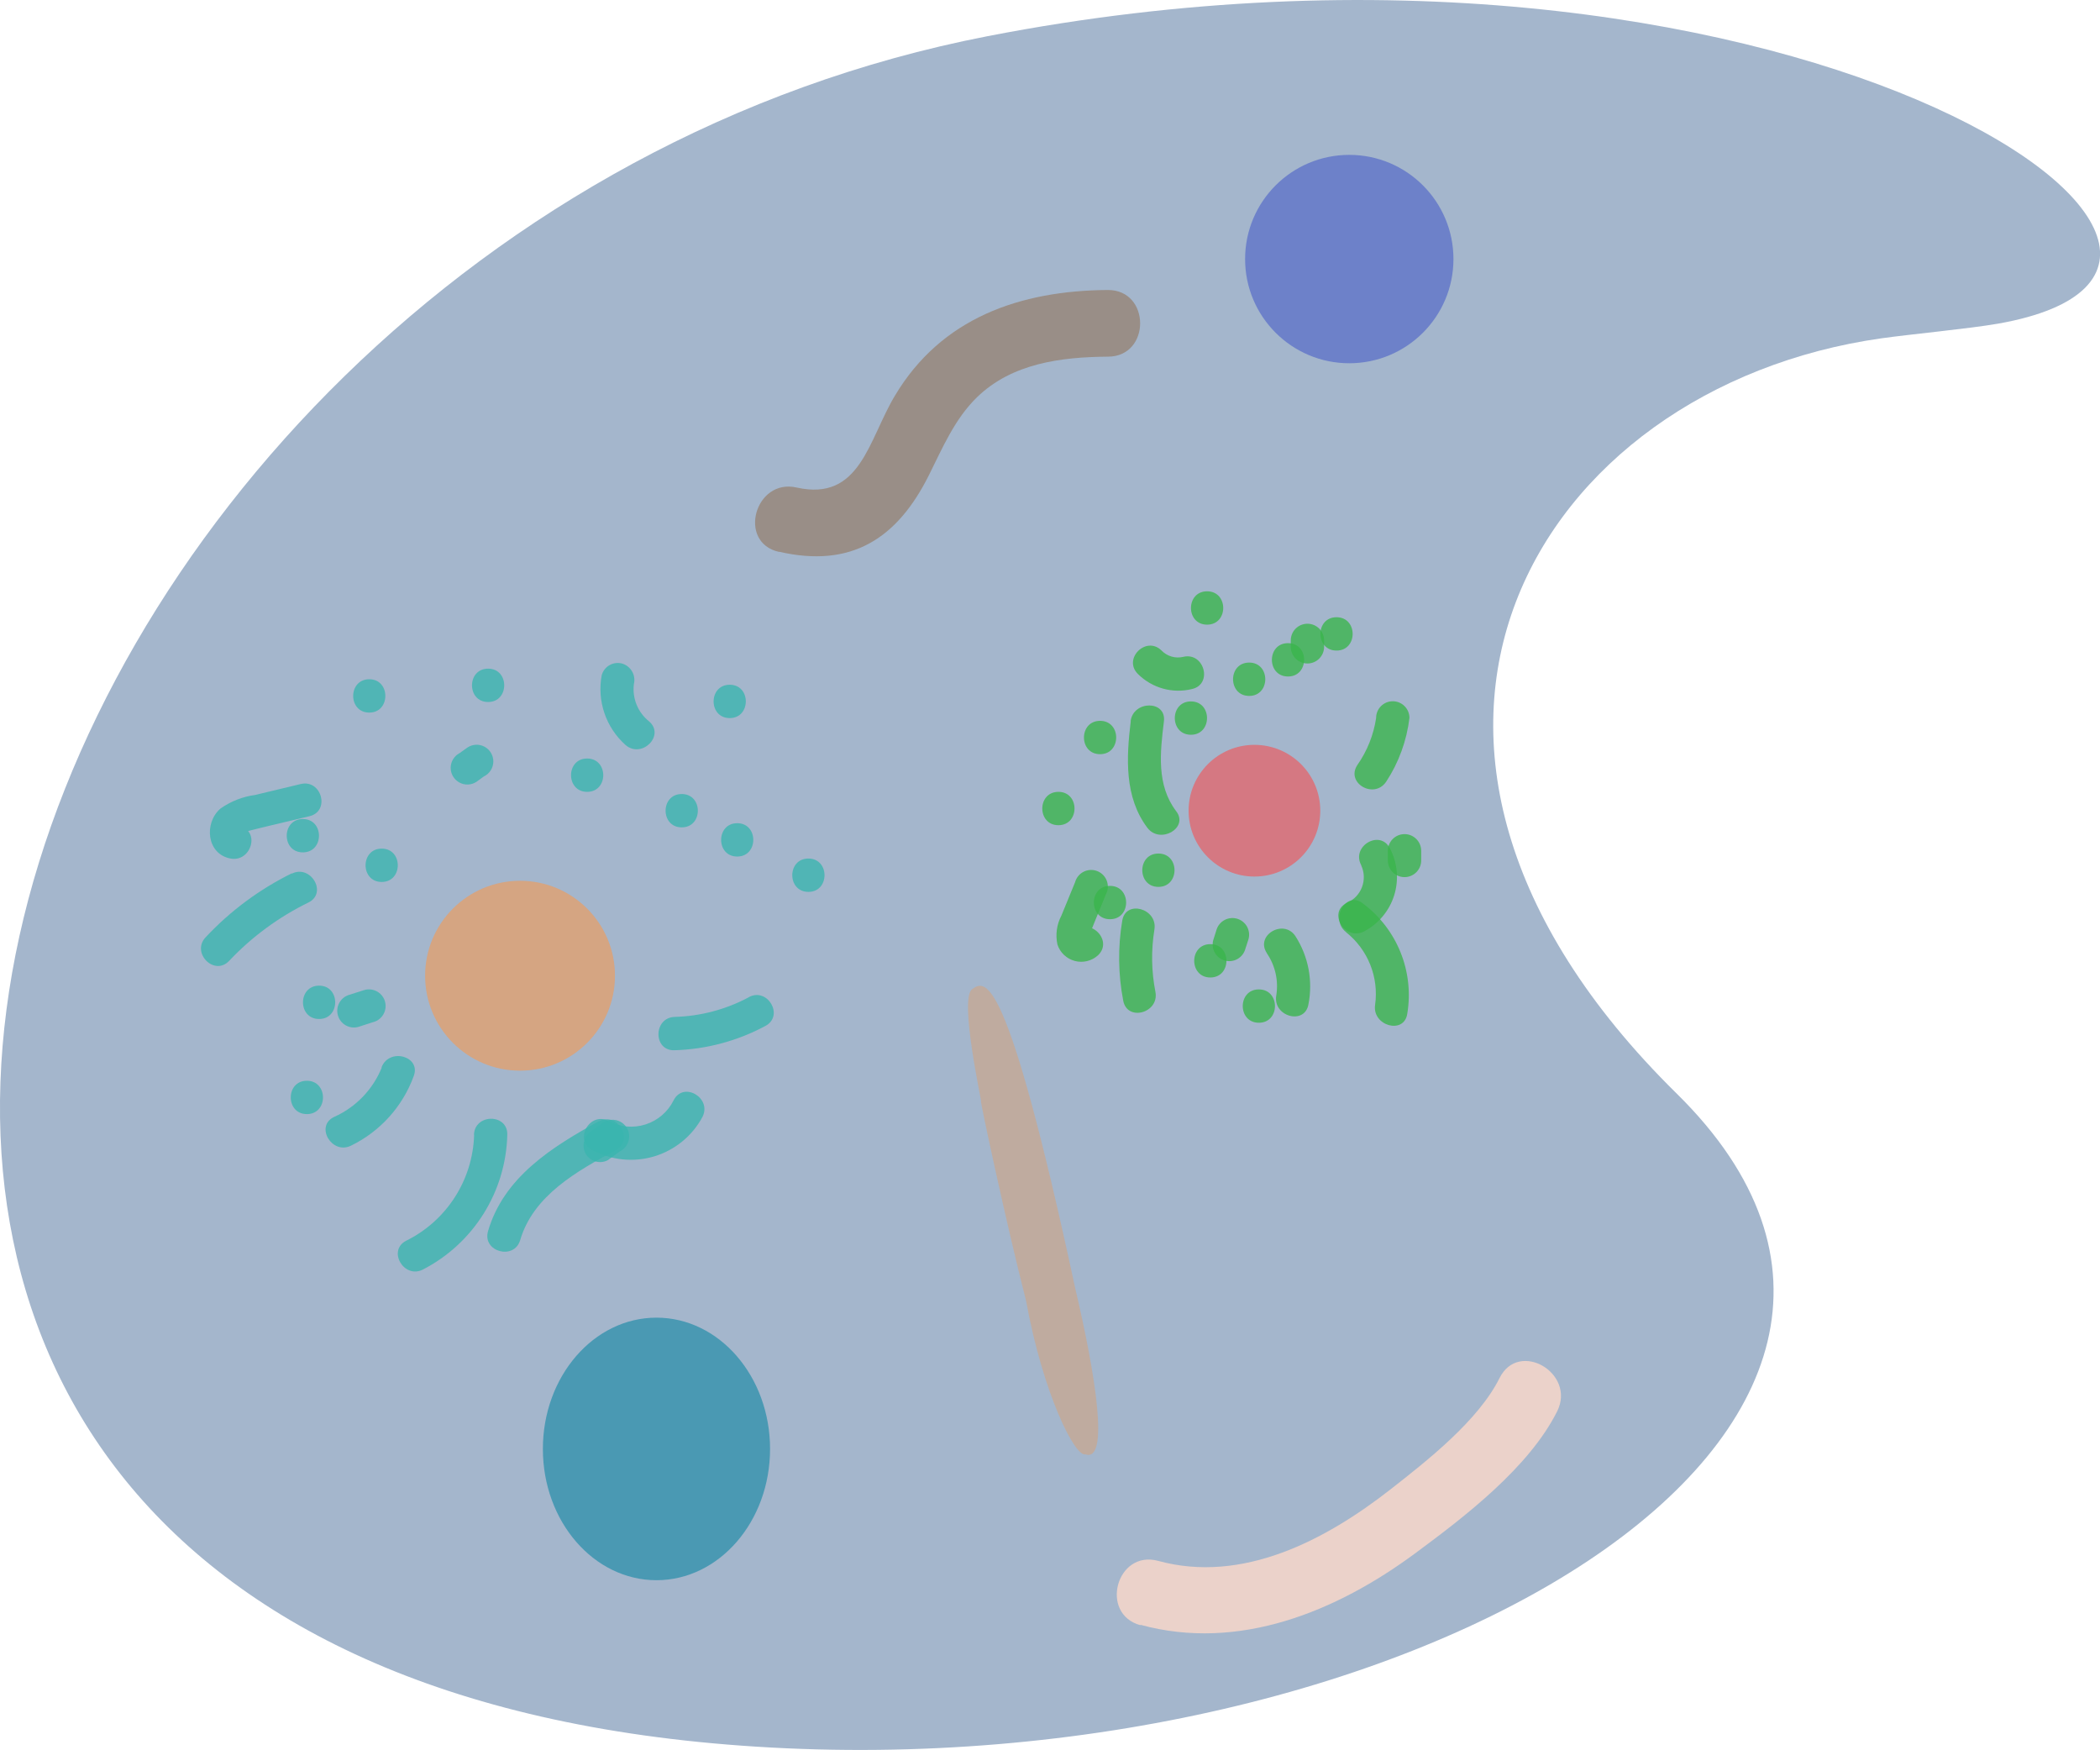
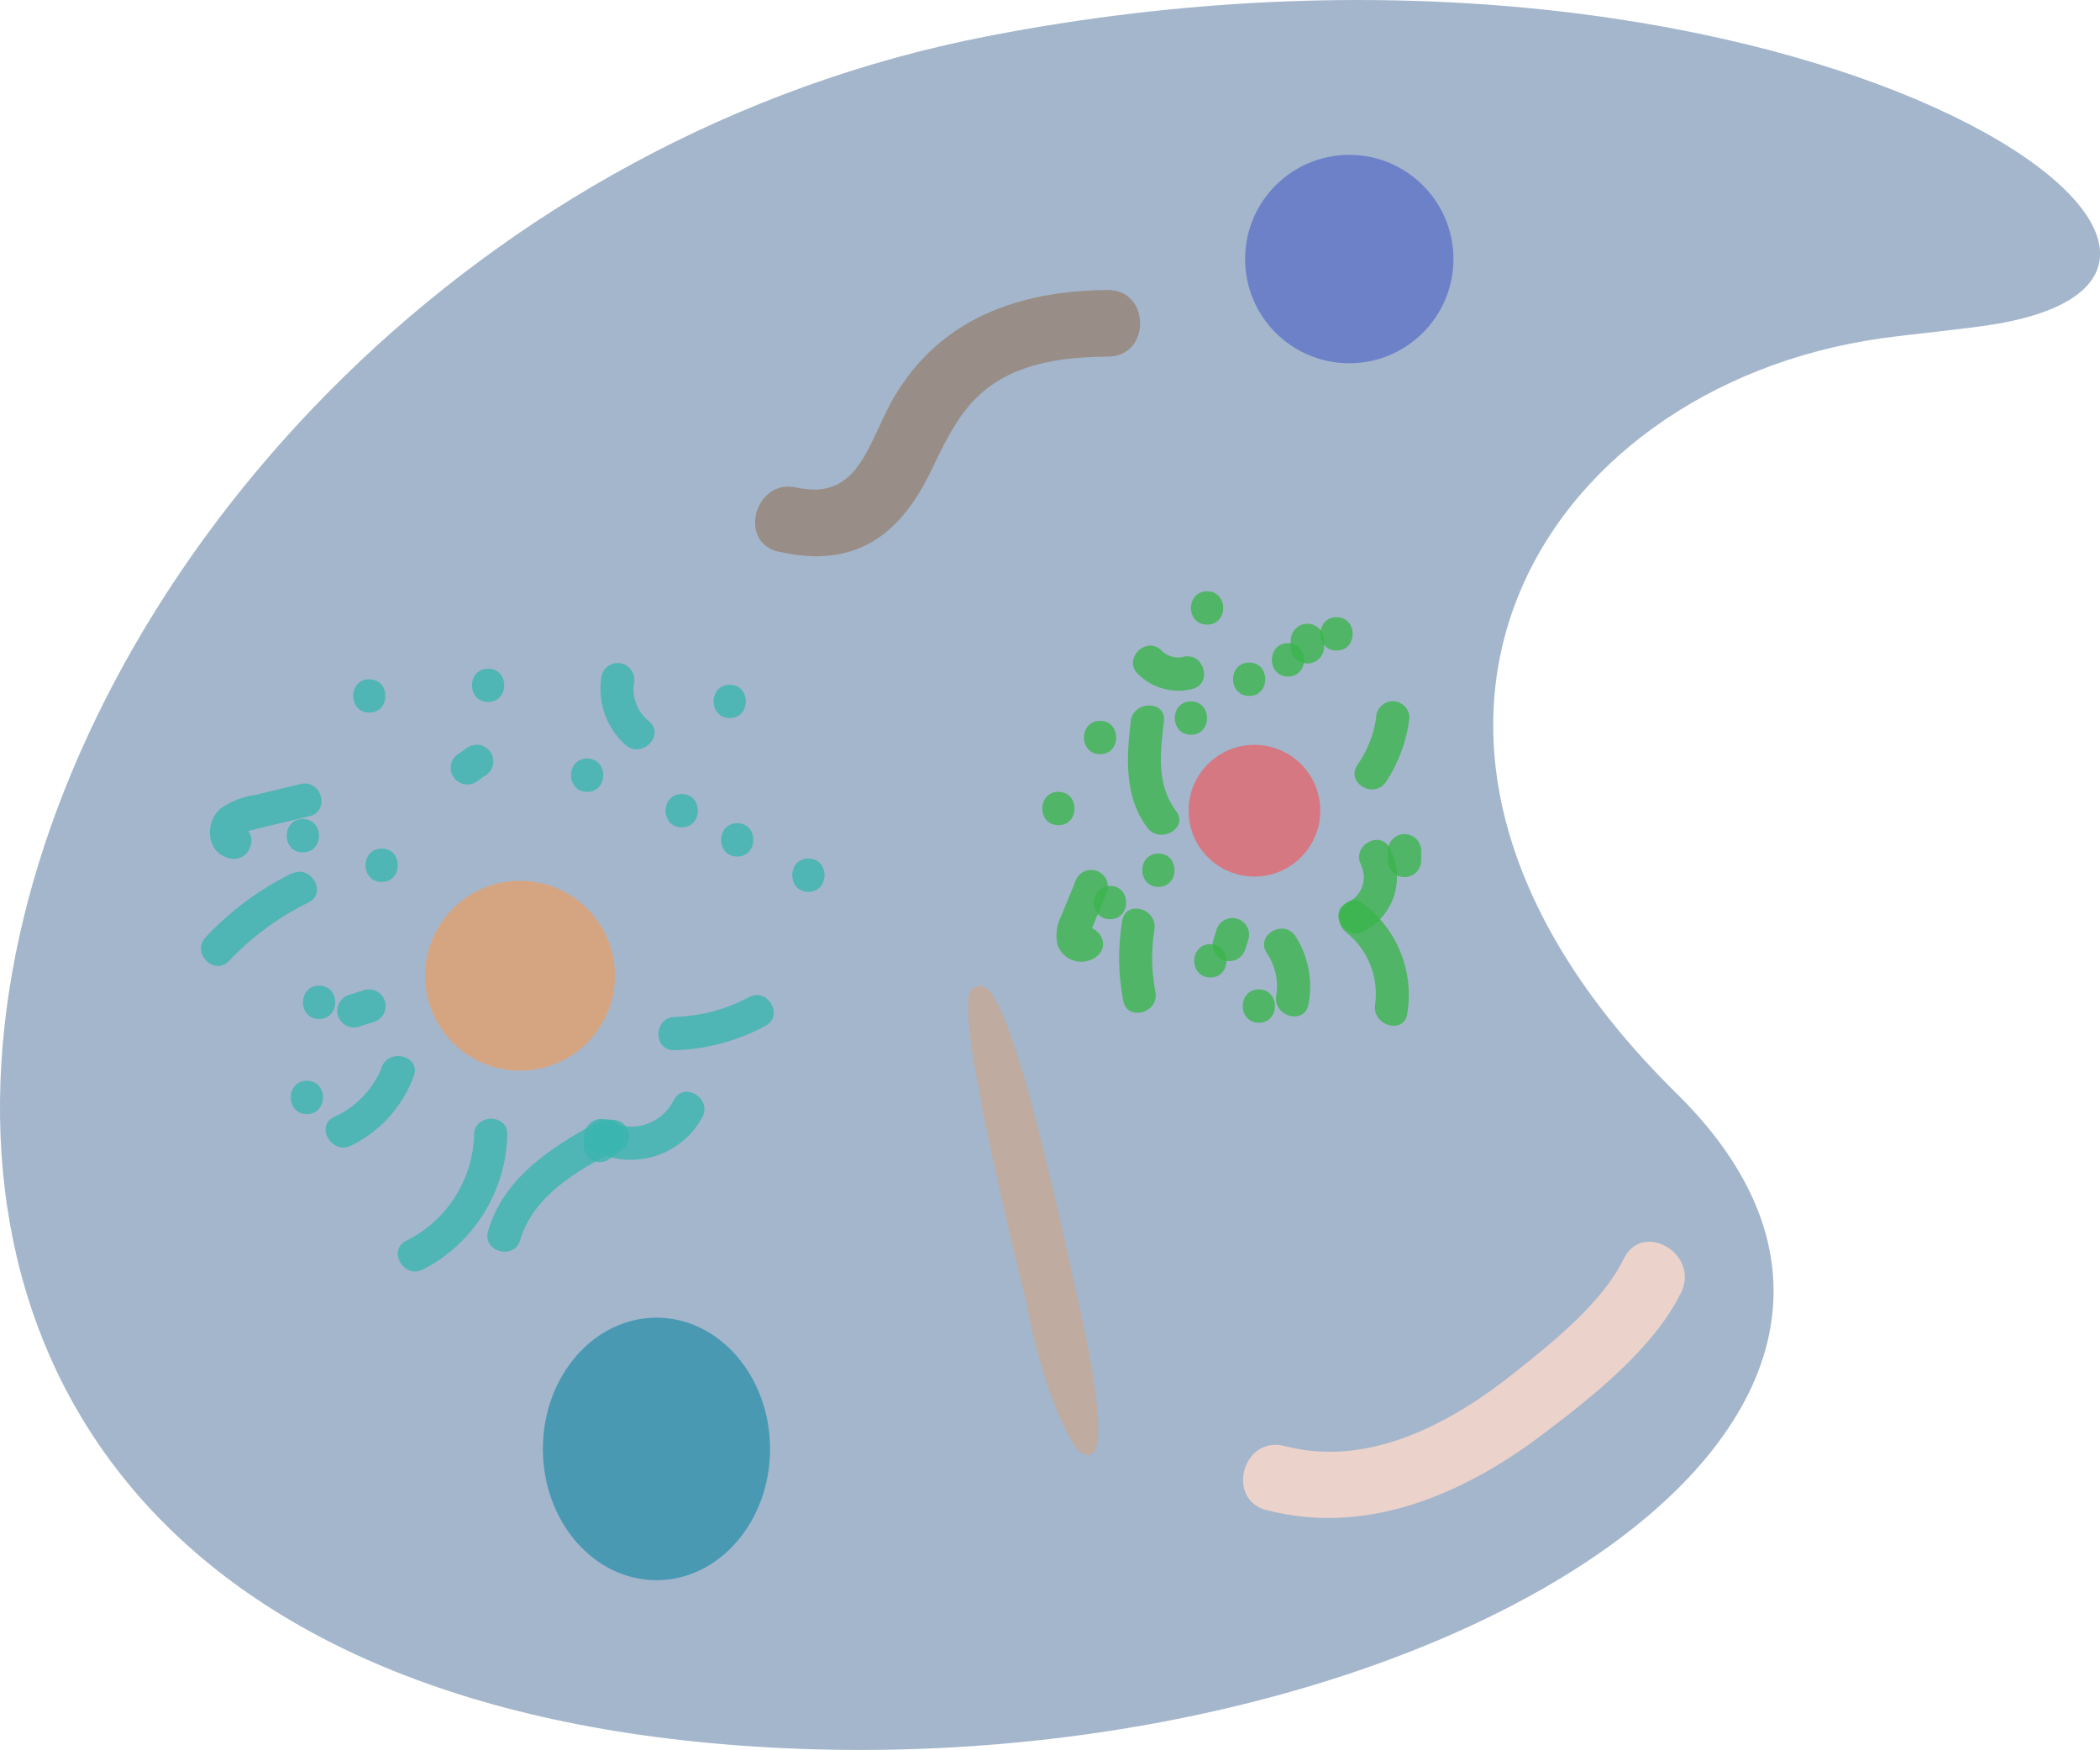
<svg xmlns="http://www.w3.org/2000/svg" id="图层_1" data-name="图层 1" viewBox="0 0 251.98 209.94">
-   <defs>
-     <style>.cls-1{fill:#a4b6cc;}.cls-2{fill:#6d81c9;}.cls-3{fill:#00829f;opacity:0.55;}.cls-4{fill:#bfab9f;}.cls-5{opacity:0.47;}.cls-6{fill:#8c6239;}.cls-7{opacity:0.78;}.cls-8{fill:#ffdac9;}.cls-9{fill:#39b54a;}.cls-10{fill:#ff4242;}.cls-10,.cls-12{opacity:0.54;}.cls-11{fill:#39b5ae;}.cls-12{fill:#ff9542;}</style>
-   </defs>
-   <path class="cls-1" d="M118.5,4.34C-3.94,28.12-59.6,200.06,90.76,209.55c78.52,5,151-38.47,110.41-78.37-42.93-42.24-16.69-84.74,24.57-90.59,3.45-.49,10.51-1.15,14-1.76C280.77,31.62,213.27-14.07,118.5,4.34Z" />
-   <circle class="cls-2" cx="161.9" cy="31.08" r="12.5" />
-   <ellipse class="cls-3" cx="78.77" cy="173.83" rx="13.63" ry="15.75" />
-   <path class="cls-4" d="M129,154.48c2.47,10.5,4.15,21,1.23,20-1.24.33-5.07-7.22-7.12-18.46-2.33-9.05-5.55-24.12-5.4-23.89s-2.66-12.3-1.07-13.45S120.75,116.12,129,154.48Z" />
-   <g class="cls-5">
-     <path class="cls-6" d="M93.47,66.19c8.68,2,14.19-1.56,18-9.2,1.63-3.27,3.09-6.73,5.75-9.32,4.2-4.09,10.11-4.84,15.72-4.88,5.15,0,5.16-8,0-8-10.55.07-20,3.35-25.57,12.7-3.18,5.31-4.14,12.71-11.78,11-5-1.14-7.15,6.58-2.13,7.72Z" />
+   <path d="M118.5,4.34C-3.94,28.12-59.6,200.06,90.76,209.55c78.52,5,151-38.47,110.41-78.37-42.93-42.24-16.69-84.74,24.57-90.59,3.45-.49,10.51-1.15,14-1.76C280.77,31.62,213.27-14.07,118.5,4.34Z" style="fill:#a4b6cc" />
+   <circle cx="161.9" cy="31.08" r="12.5" style="fill:#6d81c9" />
+   <ellipse cx="78.77" cy="173.83" rx="13.63" ry="15.75" style="fill:#00829f;opacity:0.55" />
+   <path d="M129,154.48c2.47,10.5,4.15,21,1.23,20-1.24.33-5.07-7.22-7.12-18.46-2.33-9.05-5.55-24.12-5.4-23.89s-2.66-12.3-1.07-13.45S120.75,116.12,129,154.48Z" style="fill:#bfab9f" />
+   <g style="opacity:0.47">
+     <path d="M93.47,66.19c8.68,2,14.19-1.56,18-9.2,1.63-3.27,3.09-6.73,5.75-9.32,4.2-4.09,10.11-4.84,15.72-4.88,5.15,0,5.16-8,0-8-10.55.07-20,3.35-25.57,12.7-3.18,5.31-4.14,12.71-11.78,11-5-1.14-7.15,6.58-2.13,7.72Z" style="fill:#8c6239" />
  </g>
-   <g class="cls-7">
-     <path class="cls-8" d="M136.84,194.93c11.82,3.23,23.55-1.6,33-8.6,5.9-4.36,13.61-10.25,17-17,2.3-4.59-4.6-8.64-6.91-4-2.55,5.1-8.63,9.87-13.08,13.35-7.8,6.1-17.77,11.35-27.88,8.58-5-1.36-7.1,6.36-2.13,7.72Z" />
+   <g style="opacity:0.78">
+     <path d="M152,181.17c11.89,3.11,23.49-1.85,32.92-8.95,5.84-4.39,13.51-10.4,16.81-17.18,2.24-4.61-4.66-8.67-6.91-4-2.55,5.23-8.51,10-12.92,13.5-7.7,6.19-17.65,11.59-27.77,8.94-5-1.3-7.12,6.41-2.13,7.72Z" style="fill:#ffdac9" />
  </g>
-   <g class="cls-7">
-     <path class="cls-9" d="M144.84,74.94c2.58,0,2.58-4,0-4s-2.58,4,0,4Z" />
+   <g style="opacity:0.78">
+     <path d="M144.84,74.94c2.58,0,2.58-4,0-4s-2.58,4,0,4Z" style="fill:#39b54a" />
  </g>
-   <g class="cls-7">
-     <path class="cls-9" d="M142.9,88.15c2.57,0,2.58-4,0-4s-2.58,4,0,4Z" />
+   <g style="opacity:0.78">
+     <path d="M142.9,88.15c2.57,0,2.58-4,0-4s-2.58,4,0,4Z" style="fill:#39b54a" />
  </g>
-   <g class="cls-7">
-     <path class="cls-9" d="M132,90.48c2.57,0,2.58-4,0-4s-2.58,4,0,4Z" />
+   <g style="opacity:0.78">
+     <path d="M132,90.48c2.57,0,2.58-4,0-4s-2.58,4,0,4Z" style="fill:#39b54a" />
  </g>
-   <g class="cls-7">
-     <path class="cls-9" d="M139,106.4c2.57,0,2.58-4,0-4s-2.58,4,0,4Z" />
+   <g style="opacity:0.78">
+     <path d="M139,106.4c2.57,0,2.58-4,0-4s-2.58,4,0,4Z" style="fill:#39b54a" />
  </g>
-   <g class="cls-7">
-     <path class="cls-9" d="M127,99c2.57,0,2.58-4,0-4s-2.58,4,0,4Z" />
+   <g style="opacity:0.78">
+     <path d="M127,99c2.57,0,2.58-4,0-4s-2.58,4,0,4Z" style="fill:#39b54a" />
  </g>
-   <g class="cls-7">
-     <path class="cls-9" d="M133.19,110.28c2.58,0,2.58-4,0-4s-2.58,4,0,4Z" />
+   <g style="opacity:0.78">
+     <path d="M133.19,110.28c2.58,0,2.58-4,0-4s-2.58,4,0,4Z" style="fill:#39b54a" />
  </g>
-   <g class="cls-7">
-     <path class="cls-9" d="M145.23,117.27c2.57,0,2.58-4,0-4s-2.58,4,0,4Z" />
+   <g style="opacity:0.78">
+     <path d="M145.23,117.27c2.57,0,2.58-4,0-4s-2.58,4,0,4Z" style="fill:#39b54a" />
  </g>
-   <g class="cls-7">
-     <path class="cls-9" d="M149.43,113.84l.38-1.17a2,2,0,0,0-1.4-2.46,2,2,0,0,0-2.46,1.4l-.37,1.17a2,2,0,0,0,1.39,2.46,2,2,0,0,0,2.46-1.4Z" />
+   <g style="opacity:0.78">
+     <path d="M149.43,113.84l.38-1.17a2,2,0,0,0-1.4-2.46,2,2,0,0,0-2.46,1.4l-.37,1.17a2,2,0,0,0,1.39,2.46,2,2,0,0,0,2.46-1.4Z" style="fill:#39b54a" />
  </g>
-   <g class="cls-7">
-     <path class="cls-9" d="M151.05,122.7c2.58,0,2.58-4,0-4s-2.57,4,0,4Z" />
+   <g style="opacity:0.78">
+     <path d="M151.05,122.7c2.58,0,2.58-4,0-4s-2.57,4,0,4Z" style="fill:#39b54a" />
  </g>
-   <g class="cls-7">
-     <path class="cls-9" d="M170.53,103.23v-1.16a2,2,0,0,0-4,0v1.16a2,2,0,0,0,4,0Z" />
+   <g style="opacity:0.78">
+     <path d="M170.53,103.23v-1.16a2,2,0,0,0-4,0v1.16a2,2,0,0,0,4,0Z" style="fill:#39b54a" />
  </g>
-   <g class="cls-7">
-     <path class="cls-9" d="M149.89,83.49c2.57,0,2.58-4,0-4s-2.58,4,0,4Z" />
+   <g style="opacity:0.78">
+     <path d="M149.89,83.49c2.57,0,2.58-4,0-4s-2.58,4,0,4Z" style="fill:#39b54a" />
  </g>
-   <g class="cls-7">
-     <path class="cls-9" d="M154.55,81.16c2.57,0,2.58-4,0-4s-2.58,4,0,4Z" />
+   <g style="opacity:0.78">
+     <path d="M154.55,81.16c2.57,0,2.58-4,0-4s-2.58,4,0,4Z" style="fill:#39b54a" />
  </g>
-   <g class="cls-7">
-     <path class="cls-9" d="M160.37,78.05c2.58,0,2.58-4,0-4s-2.57,4,0,4Z" />
+   <g style="opacity:0.78">
+     <path d="M160.37,78.05c2.58,0,2.58-4,0-4s-2.57,4,0,4Z" style="fill:#39b54a" />
  </g>
-   <g class="cls-7">
-     <path class="cls-9" d="M154.88,76.83v.77a2,2,0,0,0,4,0v-.77a2,2,0,1,0-4,0Z" />
+   <g style="opacity:0.78">
+     <path d="M154.88,76.83v.77a2,2,0,0,0,4,0v-.77a2,2,0,1,0-4,0Z" style="fill:#39b54a" />
  </g>
-   <g class="cls-7">
-     <path class="cls-9" d="M161.5,111.83a9.44,9.44,0,0,1,3.5,8.72c-.38,2.52,3.48,3.61,3.86,1.07a13.7,13.7,0,0,0-5.34-13.24c-2-1.57-4,1.9-2,3.45Z" />
+   <g style="opacity:0.78">
+     <path d="M161.5,111.83a9.44,9.44,0,0,1,3.5,8.72c-.38,2.52,3.48,3.61,3.86,1.07a13.7,13.7,0,0,0-5.34-13.24c-2-1.57-4,1.9-2,3.45Z" style="fill:#39b54a" />
  </g>
-   <g class="cls-7">
-     <path class="cls-9" d="M152,114.35a7,7,0,0,1,1.14,5.08c-.44,2.52,3.42,3.6,3.86,1.06a11.16,11.16,0,0,0-1.55-8.16c-1.39-2.15-4.86-.15-3.45,2Z" />
+   <g style="opacity:0.78">
+     <path d="M152,114.35a7,7,0,0,1,1.14,5.08c-.44,2.52,3.42,3.6,3.86,1.06a11.16,11.16,0,0,0-1.55-8.16c-1.39-2.15-4.86-.15-3.45,2Z" style="fill:#39b54a" />
  </g>
-   <g class="cls-7">
-     <path class="cls-9" d="M134.66,110.45a27,27,0,0,0,.12,9.62c.49,2.52,4.34,1.45,3.86-1.07a21.18,21.18,0,0,1-.12-7.49c.4-2.52-3.45-3.6-3.86-1.06Z" />
+   <g style="opacity:0.78">
+     <path d="M134.66,110.45a27,27,0,0,0,.12,9.62c.49,2.52,4.34,1.45,3.86-1.07a21.18,21.18,0,0,1-.12-7.49c.4-2.52-3.45-3.6-3.86-1.06Z" style="fill:#39b54a" />
  </g>
-   <g class="cls-7">
-     <path class="cls-9" d="M135.68,86.52c-.53,4.37-.79,9.1,2,12.8,1.53,2,5,0,3.45-2-2.39-3.15-1.92-7.08-1.47-10.78.31-2.55-3.69-2.53-4,0Z" />
+   <g style="opacity:0.78">
+     <path d="M135.68,86.52c-.53,4.37-.79,9.1,2,12.8,1.53,2,5,0,3.45-2-2.39-3.15-1.92-7.08-1.47-10.78.31-2.55-3.69-2.53-4,0Z" style="fill:#39b54a" />
  </g>
-   <g class="cls-7">
-     <path class="cls-9" d="M128.93,111.77c1.12.66,1.78.62,2-.13.09-.25.19-.49.29-.73l.51-1.25,1.13-2.76a2,2,0,0,0-1.4-2.46,2,2,0,0,0-2.46,1.4c-.55,1.33-1.1,2.67-1.64,4a5.12,5.12,0,0,0-.48,3.47,3,3,0,0,0,4.88,1.29c1.86-1.79-1-4.62-2.82-2.83Z" />
+   <g style="opacity:0.78">
+     <path d="M128.93,111.77c1.12.66,1.78.62,2-.13.09-.25.19-.49.29-.73l.51-1.25,1.13-2.76a2,2,0,0,0-1.4-2.46,2,2,0,0,0-2.46,1.4c-.55,1.33-1.1,2.67-1.64,4a5.12,5.12,0,0,0-.48,3.47,3,3,0,0,0,4.88,1.29c1.86-1.79-1-4.62-2.82-2.83Z" style="fill:#39b54a" />
  </g>
-   <g class="cls-7">
-     <path class="cls-9" d="M136.54,80.86a6.87,6.87,0,0,0,6.51,1.8c2.5-.59,1.44-4.45-1.06-3.86a2.74,2.74,0,0,1-2.62-.76c-1.84-1.81-4.67,1-2.83,2.82Z" />
+   <g style="opacity:0.78">
+     <path d="M136.54,80.86a6.87,6.87,0,0,0,6.51,1.8c2.5-.59,1.44-4.45-1.06-3.86a2.74,2.74,0,0,1-2.62-.76c-1.84-1.81-4.67,1-2.83,2.82Z" style="fill:#39b54a" />
  </g>
-   <g class="cls-7">
-     <path class="cls-9" d="M165.12,86.15a13.24,13.24,0,0,1-2.25,5.63c-1.43,2.15,2,4.16,3.46,2a17.79,17.79,0,0,0,2.79-7.65,2,2,0,0,0-2-2,2,2,0,0,0-2,2Z" />
+   <g style="opacity:0.78">
+     <path d="M165.12,86.15a13.24,13.24,0,0,1-2.25,5.63c-1.43,2.15,2,4.16,3.46,2a17.79,17.79,0,0,0,2.79-7.65,2,2,0,0,0-2-2,2,2,0,0,0-2,2Z" style="fill:#39b54a" />
  </g>
-   <g class="cls-7">
-     <path class="cls-9" d="M163.34,103.84a3.36,3.36,0,0,1-1.72,4.48c-2.33,1.1-.3,4.55,2,3.45a7.37,7.37,0,0,0,3.15-10c-1.18-2.29-4.64-.27-3.45,2Z" />
+   <g style="opacity:0.78">
+     <path d="M163.34,103.84a3.36,3.36,0,0,1-1.72,4.48c-2.33,1.1-.3,4.55,2,3.45a7.37,7.37,0,0,0,3.15-10c-1.18-2.29-4.64-.27-3.45,2Z" style="fill:#39b54a" />
  </g>
-   <circle class="cls-10" cx="150.52" cy="97.26" r="7.9" />
-   <g class="cls-7">
-     <path class="cls-11" d="M87.56,86.15c2.57,0,2.58-4,0-4s-2.58,4,0,4Z" />
+   <circle cx="150.52" cy="97.26" r="7.9" style="fill:#ff4242;opacity:0.54" />
+   <g style="opacity:0.78">
+     <path d="M87.56,86.15c2.57,0,2.58-4,0-4s-2.58,4,0,4Z" style="fill:#39b5ae" />
  </g>
-   <g class="cls-7">
-     <path class="cls-11" d="M70.45,95c2.58,0,2.58-4,0-4s-2.57,4,0,4Z" />
+   <g style="opacity:0.78">
+     <path d="M70.45,95c2.58,0,2.58-4,0-4s-2.57,4,0,4Z" style="fill:#39b5ae" />
  </g>
-   <g class="cls-7">
-     <path class="cls-11" d="M58.57,84.22c2.57,0,2.58-4,0-4s-2.58,4,0,4Z" />
+   <g style="opacity:0.78">
+     <path d="M58.57,84.22c2.57,0,2.58-4,0-4s-2.58,4,0,4Z" style="fill:#39b5ae" />
  </g>
-   <g class="cls-7">
-     <path class="cls-11" d="M45.8,105.81c2.57,0,2.58-4,0-4s-2.58,4,0,4Z" />
+   <g style="opacity:0.78">
+     <path d="M45.8,105.81c2.57,0,2.58-4,0-4s-2.58,4,0,4Z" style="fill:#39b5ae" />
  </g>
-   <g class="cls-7">
-     <path class="cls-11" d="M44.31,85.49c2.57,0,2.57-4,0-4s-2.58,4,0,4Z" />
+   <g style="opacity:0.78">
+     <path d="M44.31,85.49c2.57,0,2.57-4,0-4s-2.58,4,0,4Z" style="fill:#39b5ae" />
  </g>
-   <g class="cls-7">
-     <path class="cls-11" d="M36.34,102.26c2.58,0,2.58-4,0-4s-2.58,4,0,4Z" />
+   <g style="opacity:0.78">
+     <path d="M36.34,102.26c2.58,0,2.58-4,0-4s-2.58,4,0,4Z" style="fill:#39b5ae" />
  </g>
-   <g class="cls-7">
-     <path class="cls-11" d="M38.29,122.25c2.57,0,2.58-4,0-4s-2.58,4,0,4Z" />
+   <g style="opacity:0.78">
+     <path d="M38.29,122.25c2.57,0,2.58-4,0-4s-2.58,4,0,4Z" style="fill:#39b5ae" />
  </g>
-   <g class="cls-7">
-     <path class="cls-11" d="M43,123.2l1.69-.55a2,2,0,1,0-1.06-3.85l-1.69.54A2,2,0,0,0,43,123.2Z" />
+   <g style="opacity:0.78">
+     <path d="M43,123.2l1.69-.55a2,2,0,1,0-1.06-3.85l-1.69.54A2,2,0,0,0,43,123.2Z" style="fill:#39b5ae" />
  </g>
-   <g class="cls-7">
-     <path class="cls-11" d="M36.82,133.66c2.58,0,2.58-4,0-4s-2.57,4,0,4Z" />
+   <g style="opacity:0.78">
+     <path d="M36.82,133.66c2.58,0,2.58-4,0-4s-2.57,4,0,4Z" style="fill:#39b5ae" />
  </g>
-   <g class="cls-7">
-     <path class="cls-11" d="M73,139.14l1.36-1a2,2,0,1,0-2-3.45l-1.36,1a2.05,2.05,0,0,0-.72,2.74,2,2,0,0,0,2.74.71Z" />
+   <g style="opacity:0.78">
+     <path d="M73,139.14l1.36-1a2,2,0,1,0-2-3.45l-1.36,1a2.05,2.05,0,0,0-.72,2.74,2,2,0,0,0,2.74.71Z" style="fill:#39b5ae" />
  </g>
-   <g class="cls-7">
-     <path class="cls-11" d="M81.8,99.26c2.58,0,2.58-4,0-4s-2.58,4,0,4Z" />
+   <g style="opacity:0.78">
+     <path d="M81.8,99.26c2.58,0,2.58-4,0-4s-2.58,4,0,4Z" style="fill:#39b5ae" />
  </g>
-   <g class="cls-7">
-     <path class="cls-11" d="M88.46,102.76c2.57,0,2.57-4,0-4s-2.58,4,0,4Z" />
+   <g style="opacity:0.78">
+     <path d="M88.46,102.76c2.57,0,2.57-4,0-4s-2.58,4,0,4Z" style="fill:#39b5ae" />
  </g>
-   <g class="cls-7">
-     <path class="cls-11" d="M97,107c2.58,0,2.58-4,0-4s-2.58,4,0,4Z" />
+   <g style="opacity:0.78">
+     <path d="M97,107c2.58,0,2.58-4,0-4s-2.58,4,0,4Z" style="fill:#39b5ae" />
  </g>
-   <g class="cls-7">
-     <path class="cls-11" d="M56.06,89.7l-.91.65a2,2,0,1,0,2,3.46l.91-.66a2,2,0,1,0-2-3.45Z" />
+   <g style="opacity:0.78">
+     <path d="M56.06,89.7l-.91.65a2,2,0,1,0,2,3.46l.91-.66a2,2,0,1,0-2-3.45Z" style="fill:#39b5ae" />
  </g>
-   <g class="cls-7">
-     <path class="cls-11" d="M56.89,136.15a14.65,14.65,0,0,1-8.15,12.7c-2.29,1.17-.27,4.62,2,3.46a18.69,18.69,0,0,0,10.13-16.16c.08-2.58-3.92-2.57-4,0Z" />
+   <g style="opacity:0.78">
+     <path d="M56.89,136.15a14.65,14.65,0,0,1-8.15,12.7c-2.29,1.17-.27,4.62,2,3.46a18.69,18.69,0,0,0,10.13-16.16c.08-2.58-3.92-2.57-4,0Z" style="fill:#39b5ae" />
  </g>
-   <g class="cls-7">
-     <path class="cls-11" d="M45.8,128.09A11,11,0,0,1,40.09,134c-2.32,1.1-.29,4.55,2,3.46a15,15,0,0,0,7.55-8.35c.92-2.41-2.95-3.45-3.86-1.06Z" />
+   <g style="opacity:0.78">
+     <path d="M45.8,128.09A11,11,0,0,1,40.09,134c-2.32,1.1-.29,4.55,2,3.46a15,15,0,0,0,7.55-8.35c.92-2.41-2.95-3.45-3.86-1.06Z" style="fill:#39b5ae" />
  </g>
-   <g class="cls-7">
-     <path class="cls-11" d="M35,104.78a35.89,35.89,0,0,0-10.33,7.67c-1.76,1.87,1.06,4.71,2.83,2.82a33,33,0,0,1,9.52-7c2.3-1.14.28-4.59-2-3.46Z" />
+   <g style="opacity:0.78">
+     <path d="M35,104.78a35.89,35.89,0,0,0-10.33,7.67c-1.76,1.87,1.06,4.71,2.83,2.82a33,33,0,0,1,9.52-7c2.3-1.14.28-4.59-2-3.46Z" style="fill:#39b5ae" />
  </g>
-   <g class="cls-7">
-     <path class="cls-11" d="M71.83,134.53c-5.59,3.06-11.38,6.7-13.27,13.17-.72,2.48,3.14,3.53,3.86,1.07C64,143.4,69.26,140.5,73.85,138c2.26-1.23.24-4.69-2-3.45Z" />
+   <g style="opacity:0.78">
+     <path d="M71.83,134.53c-5.59,3.06-11.38,6.7-13.27,13.17-.72,2.48,3.14,3.53,3.86,1.07C64,143.4,69.26,140.5,73.85,138c2.26-1.23.24-4.69-2-3.45Z" style="fill:#39b5ae" />
  </g>
-   <g class="cls-7">
-     <path class="cls-11" d="M28.72,99.12c0,.86.23,1.09.71.69.31-.1.62-.19.93-.26.68-.18,1.37-.33,2-.49l4.78-1.14c2.51-.6,1.45-4.46-1.06-3.86l-5.46,1.31A9.42,9.42,0,0,0,26.46,97c-2,1.7-1.69,5.46,1.2,6,2.52.47,3.6-3.39,1.06-3.85Z" />
+   <g style="opacity:0.78">
+     <path d="M28.72,99.12c0,.86.23,1.09.71.69.31-.1.62-.19.93-.26.68-.18,1.37-.33,2-.49l4.78-1.14c2.51-.6,1.45-4.46-1.06-3.86l-5.46,1.31A9.42,9.42,0,0,0,26.46,97c-2,1.7-1.69,5.46,1.2,6,2.52.47,3.6-3.39,1.06-3.85Z" style="fill:#39b5ae" />
  </g>
-   <g class="cls-7">
-     <path class="cls-11" d="M72.2,81a9,9,0,0,0,2.86,8.38c1.94,1.68,4.78-1.14,2.83-2.83a4.94,4.94,0,0,1-1.83-4.48,2.06,2.06,0,0,0-1.4-2.46A2,2,0,0,0,72.2,81Z" />
+   <g style="opacity:0.78">
+     <path d="M72.2,81a9,9,0,0,0,2.86,8.38c1.94,1.68,4.78-1.14,2.83-2.83a4.94,4.94,0,0,1-1.83-4.48,2.06,2.06,0,0,0-1.4-2.46A2,2,0,0,0,72.2,81Z" style="fill:#39b5ae" />
  </g>
-   <g class="cls-7">
-     <path class="cls-11" d="M89.83,119.65A20,20,0,0,1,80.94,122c-2.57.1-2.58,4.1,0,4a24.6,24.6,0,0,0,10.91-2.92c2.27-1.22.25-4.67-2-3.45Z" />
+   <g style="opacity:0.78">
+     <path d="M89.83,119.65A20,20,0,0,1,80.94,122c-2.57.1-2.58,4.1,0,4a24.6,24.6,0,0,0,10.91-2.92c2.27-1.22.25-4.67-2-3.45Z" style="fill:#39b5ae" />
  </g>
-   <g class="cls-7">
-     <path class="cls-11" d="M80.83,132a5.7,5.7,0,0,1-7.77,2.51c-2.25-1.24-4.27,2.21-2,3.46A9.75,9.75,0,0,0,84.29,134c1.16-2.29-2.29-4.31-3.46-2Z" />
+   <g style="opacity:0.78">
+     <path d="M80.83,132a5.7,5.7,0,0,1-7.77,2.51c-2.25-1.24-4.27,2.21-2,3.46A9.75,9.75,0,0,0,84.29,134c1.16-2.29-2.29-4.31-3.46-2Z" style="fill:#39b5ae" />
  </g>
-   <circle class="cls-12" cx="62.4" cy="117.06" r="11.39" />
+   <circle cx="62.4" cy="117.06" r="11.39" style="fill:#ff9542;opacity:0.54" />
</svg>
